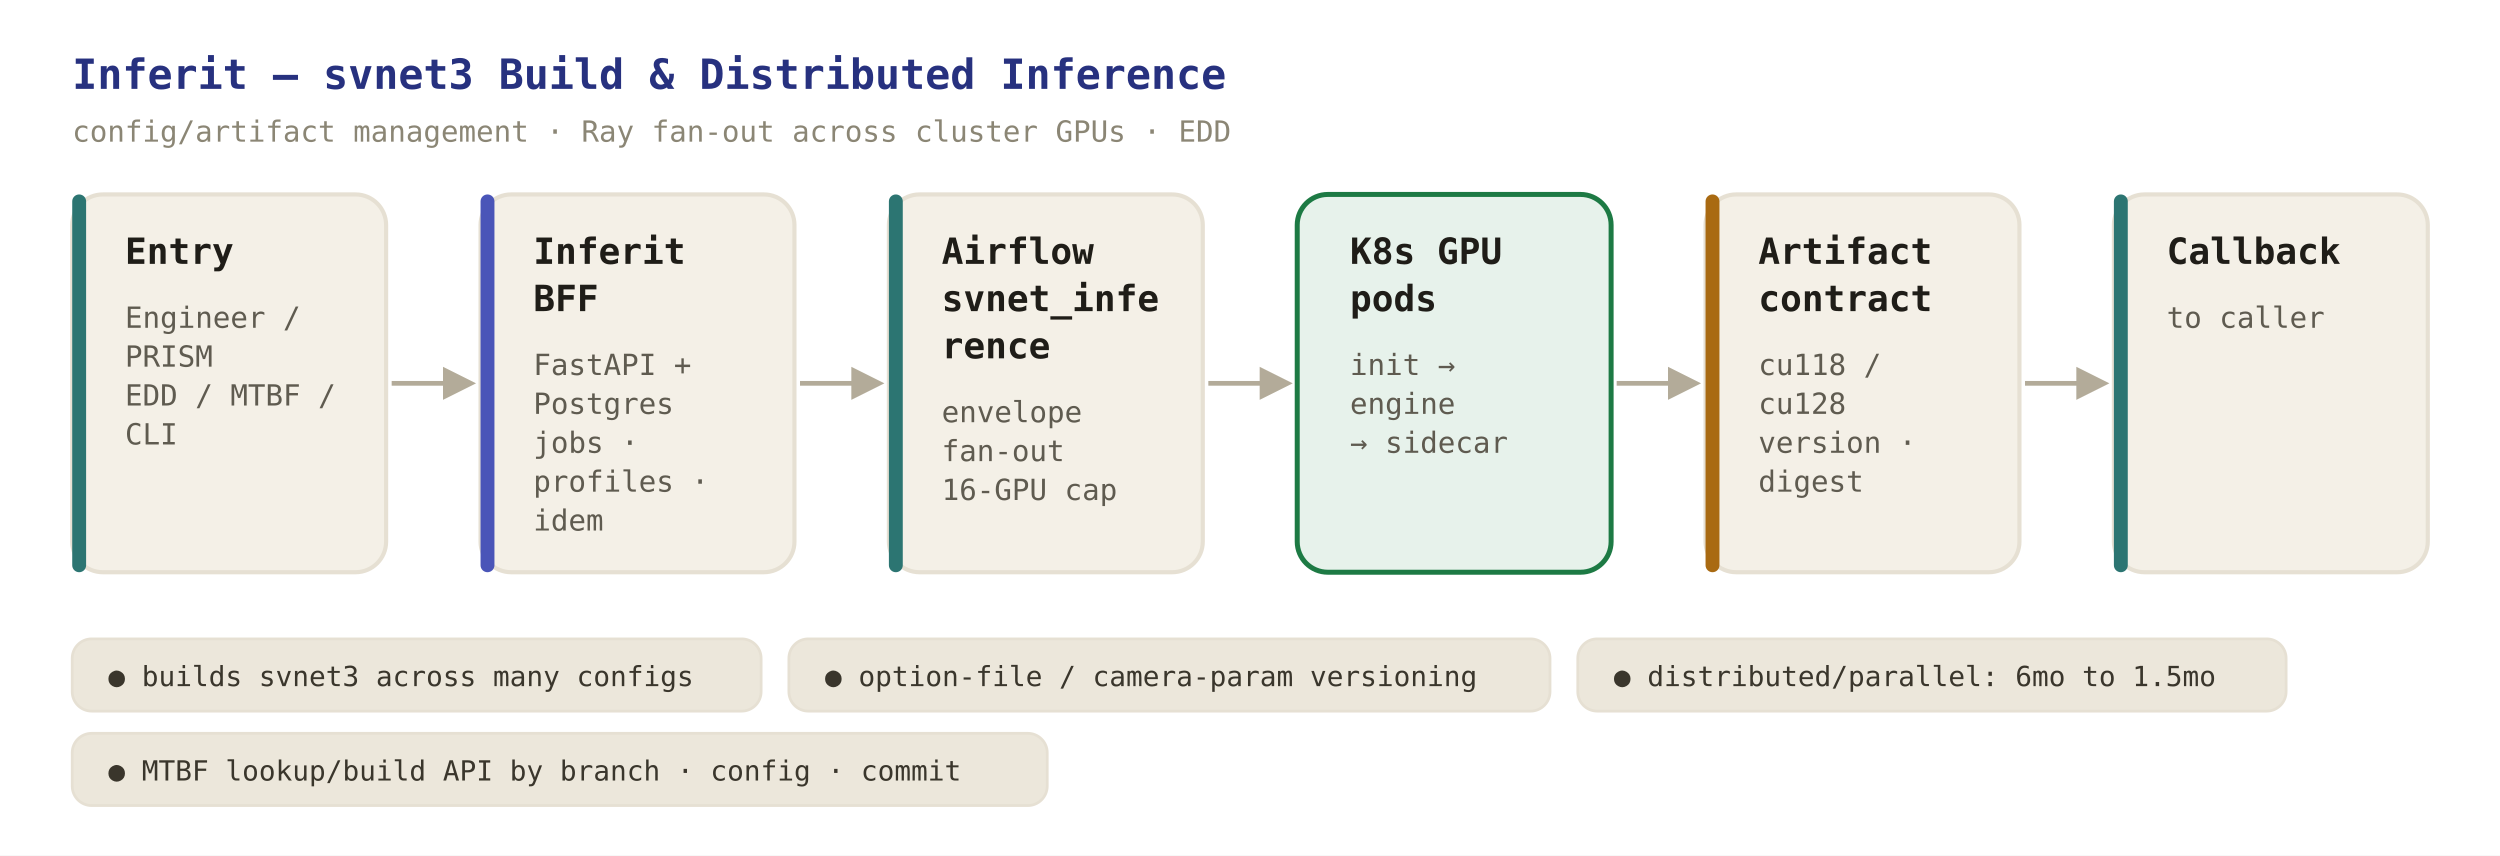
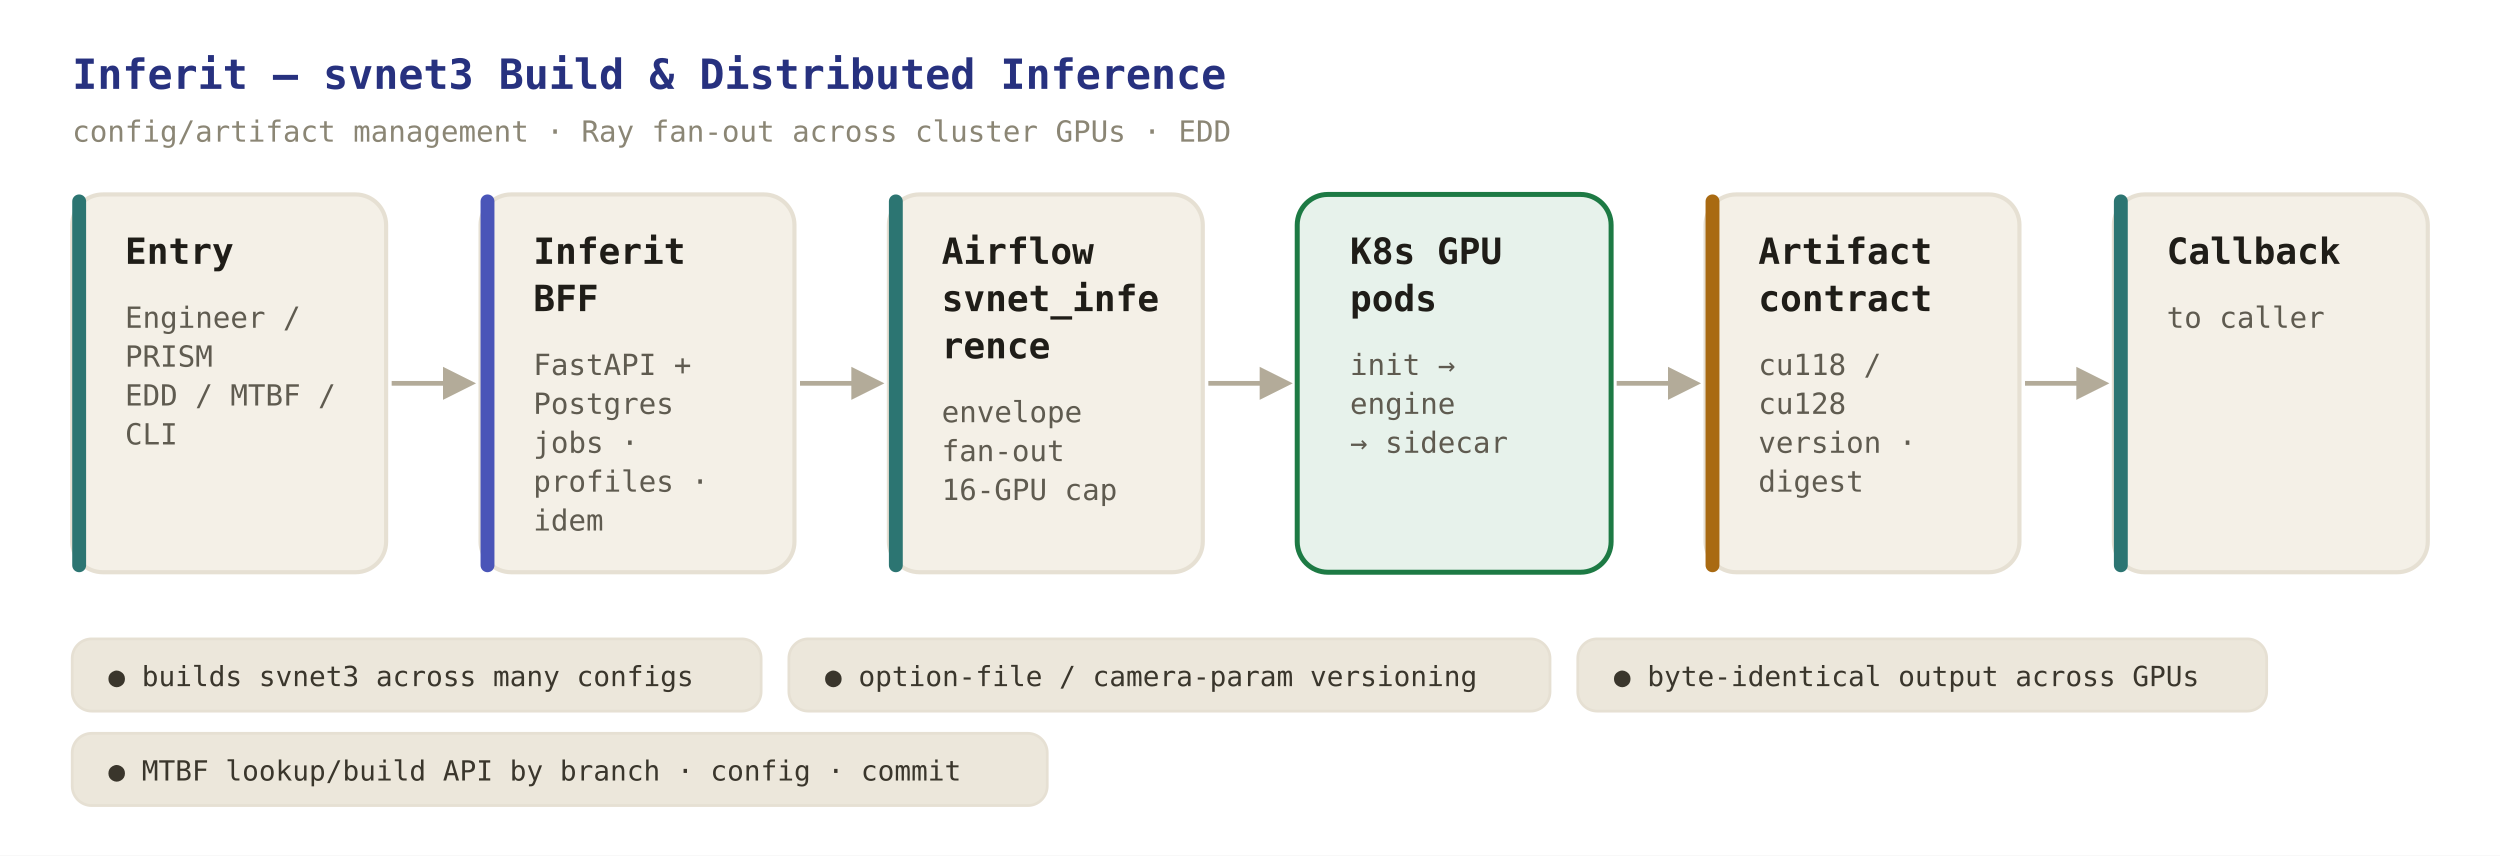
<svg xmlns="http://www.w3.org/2000/svg" viewBox="0 0 900 308" font-family="'IBM Plex Mono',ui-monospace,Menlo,monospace" role="img" aria-label="Inferit — svnet3 Build &amp; Distributed Inference">
  <defs>
    <marker id="ah" viewBox="0 0 10 10" refX="8" refY="5" markerWidth="7" markerHeight="7" orient="auto-start-reverse">
      <path d="M0 0L10 5L0 10z" fill="#b3ab99" />
    </marker>
  </defs>
  <rect width="900" height="308" fill="#ffffff" />
  <text x="26" y="32" fill="#27317f" font-size="15" font-weight="700">Inferit — svnet3 Build &amp; Distributed Inference</text>
  <text x="26" y="51" fill="#8b8675" font-size="10.5">config/artifact management · Ray fan-out across cluster GPUs · EDD</text>
  <rect x="26" y="70" width="113" height="136" rx="11" fill="#f4f0e7" stroke="#e6e0d3" stroke-width="1.5" />
  <rect x="26" y="70" width="5" height="136" rx="2.5" fill="#2c7572" />
  <text x="45" y="95" fill="#1f1d18" font-size="13" font-weight="700">Entry</text>
  <text x="45" y="118" fill="#5f5b50" font-size="10.5">Engineer /</text>
  <text x="45" y="132" fill="#5f5b50" font-size="10.5">PRISM</text>
  <text x="45" y="146" fill="#5f5b50" font-size="10.5">EDD / MTBF /</text>
  <text x="45" y="160" fill="#5f5b50" font-size="10.5">CLI</text>
  <path d="M141 138 H169" stroke="#b3ab99" stroke-width="1.7" fill="none" marker-end="url(#ah)" />
  <rect x="173" y="70" width="113" height="136" rx="11" fill="#f4f0e7" stroke="#e6e0d3" stroke-width="1.5" />
  <rect x="173" y="70" width="5" height="136" rx="2.5" fill="#4a55b8" />
  <text x="192" y="95" fill="#1f1d18" font-size="13" font-weight="700">Inferit</text>
  <text x="192" y="112" fill="#1f1d18" font-size="13" font-weight="700">BFF</text>
  <text x="192" y="135" fill="#5f5b50" font-size="10.5">FastAPI +</text>
  <text x="192" y="149" fill="#5f5b50" font-size="10.5">Postgres</text>
  <text x="192" y="163" fill="#5f5b50" font-size="10.5">jobs ·</text>
  <text x="192" y="177" fill="#5f5b50" font-size="10.5">profiles ·</text>
  <text x="192" y="191" fill="#5f5b50" font-size="10.5">idem</text>
  <path d="M288 138 H316" stroke="#b3ab99" stroke-width="1.7" fill="none" marker-end="url(#ah)" />
  <rect x="320" y="70" width="113" height="136" rx="11" fill="#f4f0e7" stroke="#e6e0d3" stroke-width="1.5" />
  <rect x="320" y="70" width="5" height="136" rx="2.5" fill="#2c7572" />
  <text x="339" y="95" fill="#1f1d18" font-size="13" font-weight="700">Airflow</text>
  <text x="339" y="112" fill="#1f1d18" font-size="13" font-weight="700">svnet_infe</text>
  <text x="339" y="129" fill="#1f1d18" font-size="13" font-weight="700">rence</text>
  <text x="339" y="152" fill="#5f5b50" font-size="10.5">envelope</text>
  <text x="339" y="166" fill="#5f5b50" font-size="10.5">fan-out</text>
  <text x="339" y="180" fill="#5f5b50" font-size="10.5">16-GPU cap</text>
  <path d="M435 138 H463" stroke="#b3ab99" stroke-width="1.7" fill="none" marker-end="url(#ah)" />
  <rect x="467" y="70" width="113" height="136" rx="11" fill="#e7f2eb" stroke="#1d7a44" stroke-width="1.8" />
  <text x="486" y="95" fill="#1f1d18" font-size="13" font-weight="700">K8s GPU</text>
  <text x="486" y="112" fill="#1f1d18" font-size="13" font-weight="700">pods</text>
  <text x="486" y="135" fill="#5f5b50" font-size="10.5">init →</text>
  <text x="486" y="149" fill="#5f5b50" font-size="10.5">engine</text>
  <text x="486" y="163" fill="#5f5b50" font-size="10.5">→ sidecar</text>
  <path d="M582 138 H610" stroke="#b3ab99" stroke-width="1.7" fill="none" marker-end="url(#ah)" />
  <rect x="614" y="70" width="113" height="136" rx="11" fill="#f4f0e7" stroke="#e6e0d3" stroke-width="1.5" />
  <rect x="614" y="70" width="5" height="136" rx="2.5" fill="#a96a12" />
  <text x="633" y="95" fill="#1f1d18" font-size="13" font-weight="700">Artifact</text>
  <text x="633" y="112" fill="#1f1d18" font-size="13" font-weight="700">contract</text>
  <text x="633" y="135" fill="#5f5b50" font-size="10.5">cu118 /</text>
  <text x="633" y="149" fill="#5f5b50" font-size="10.5">cu128</text>
  <text x="633" y="163" fill="#5f5b50" font-size="10.5">version ·</text>
  <text x="633" y="177" fill="#5f5b50" font-size="10.5">digest</text>
  <path d="M729 138 H757" stroke="#b3ab99" stroke-width="1.7" fill="none" marker-end="url(#ah)" />
  <rect x="761" y="70" width="113" height="136" rx="11" fill="#f4f0e7" stroke="#e6e0d3" stroke-width="1.5" />
  <rect x="761" y="70" width="5" height="136" rx="2.5" fill="#2c7572" />
  <text x="780" y="95" fill="#1f1d18" font-size="13" font-weight="700">Callback</text>
  <text x="780" y="118" fill="#5f5b50" font-size="10.5">to caller</text>
  <rect x="26" y="230" width="248" height="26" rx="7" fill="#ece7db" stroke="#e6e0d3" stroke-width="1" />
  <text x="39" y="247" fill="#3a362c" font-size="10">● builds svnet3 across many configs</text>
  <rect x="284" y="230" width="274" height="26" rx="7" fill="#ece7db" stroke="#e6e0d3" stroke-width="1" />
  <text x="297" y="247" fill="#3a362c" font-size="10">● option-file / camera-param versioning</text>
-   <rect x="568" y="230" width="255" height="26" rx="7" fill="#ece7db" stroke="#e6e0d3" stroke-width="1" />
-   <text x="581" y="247" fill="#3a362c" font-size="10">● distributed/parallel: 6mo to 1.5mo</text>
+   <rect x="568" y="230" width="248" height="26" rx="7" fill="#ece7db" stroke="#e6e0d3" stroke-width="1" />
+   <text x="581" y="247" fill="#3a362c" font-size="10">● byte-identical output across GPUs</text>
  <rect x="26" y="264" width="351" height="26" rx="7" fill="#ece7db" stroke="#e6e0d3" stroke-width="1" />
  <text x="39" y="281" fill="#3a362c" font-size="10">● MTBF lookup/build API by branch · config · commit</text>
</svg>
